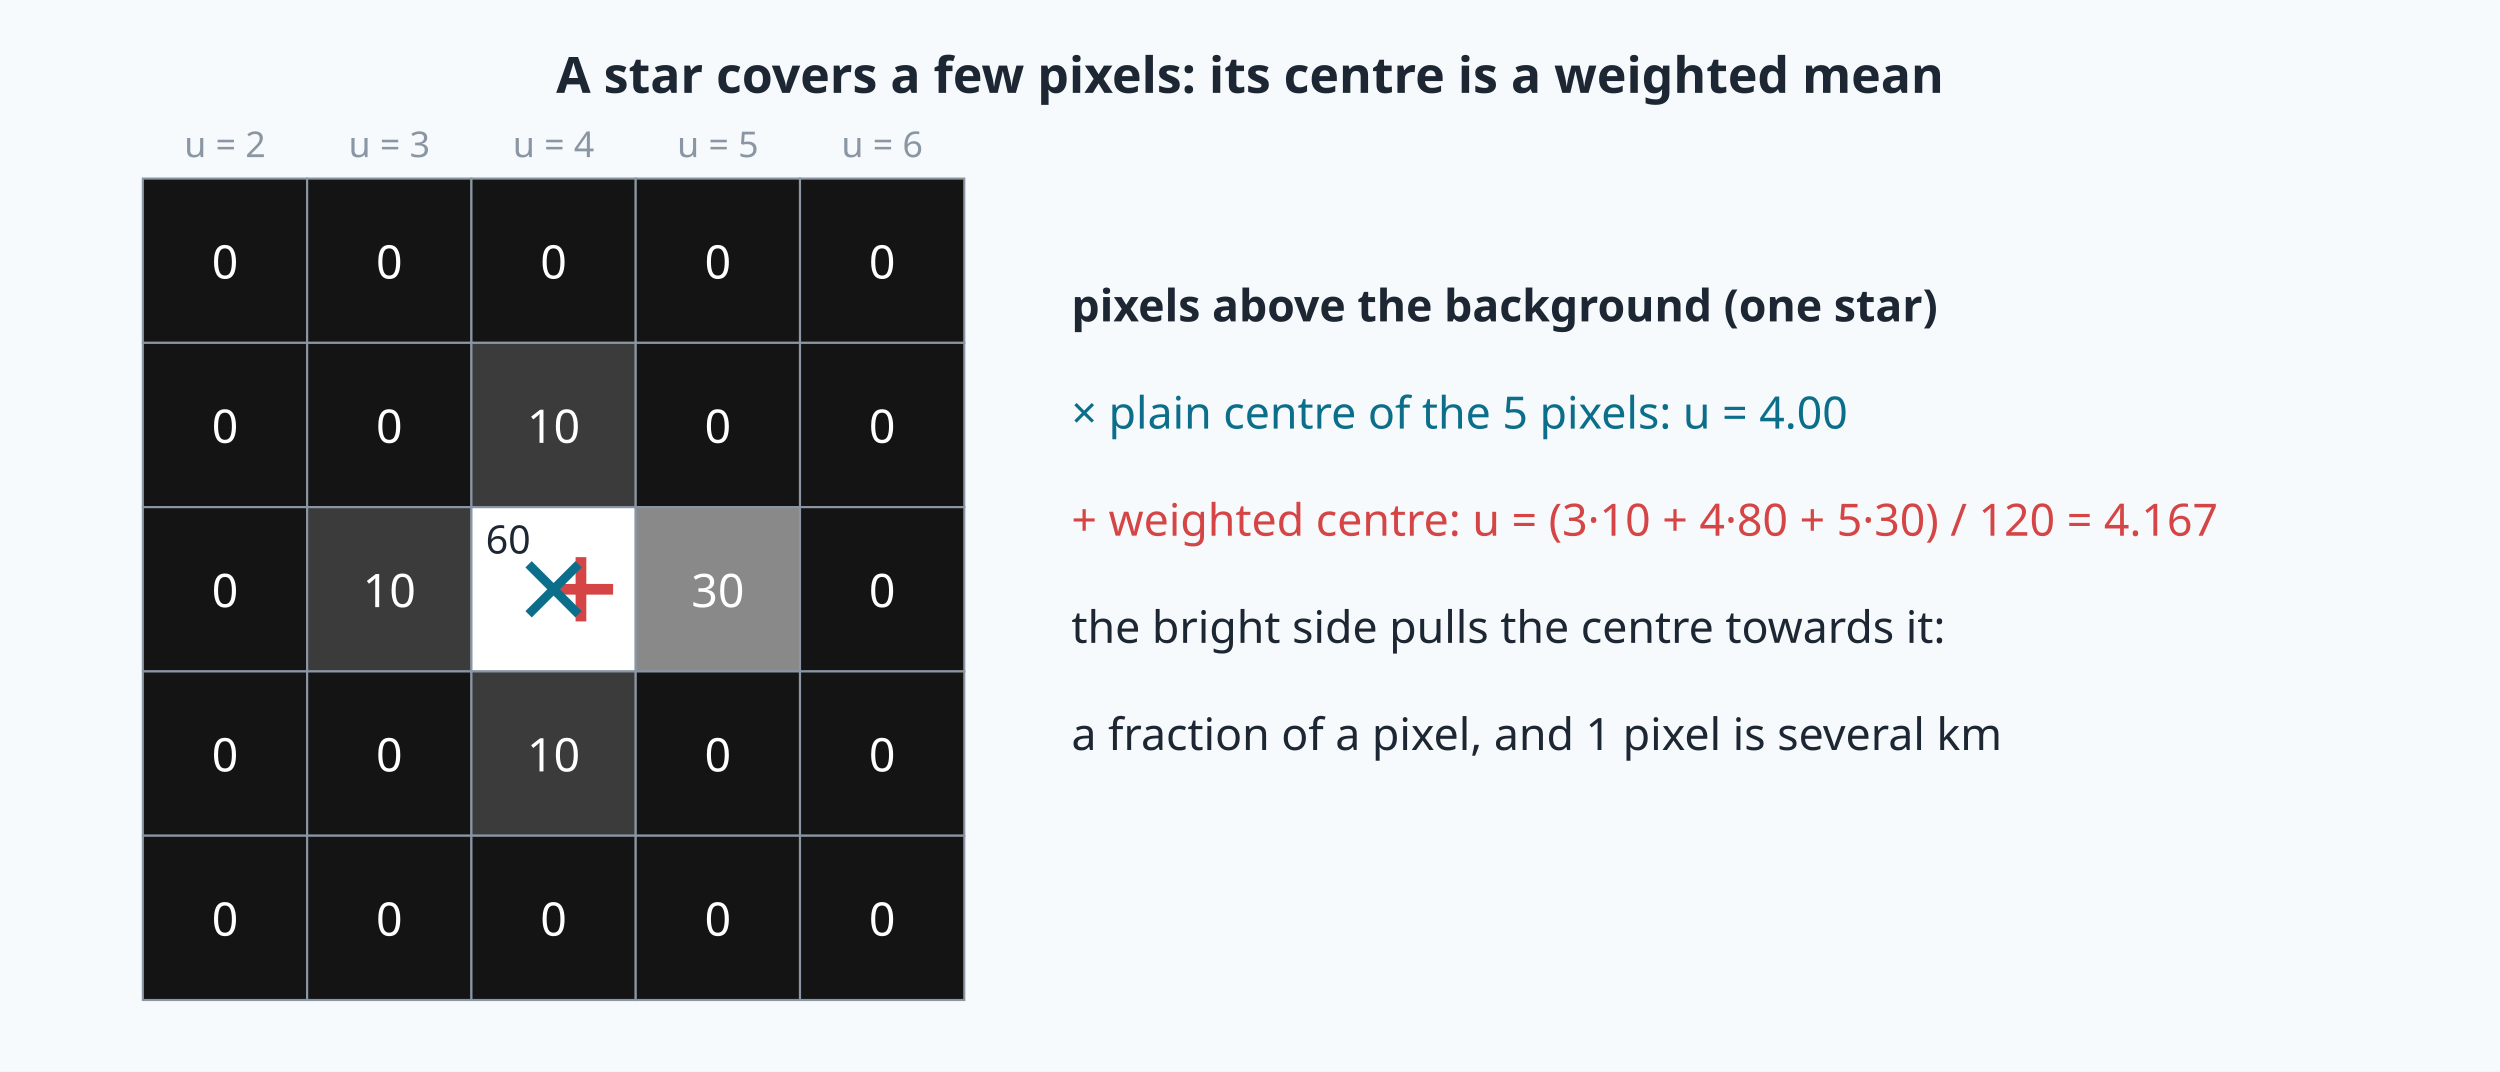
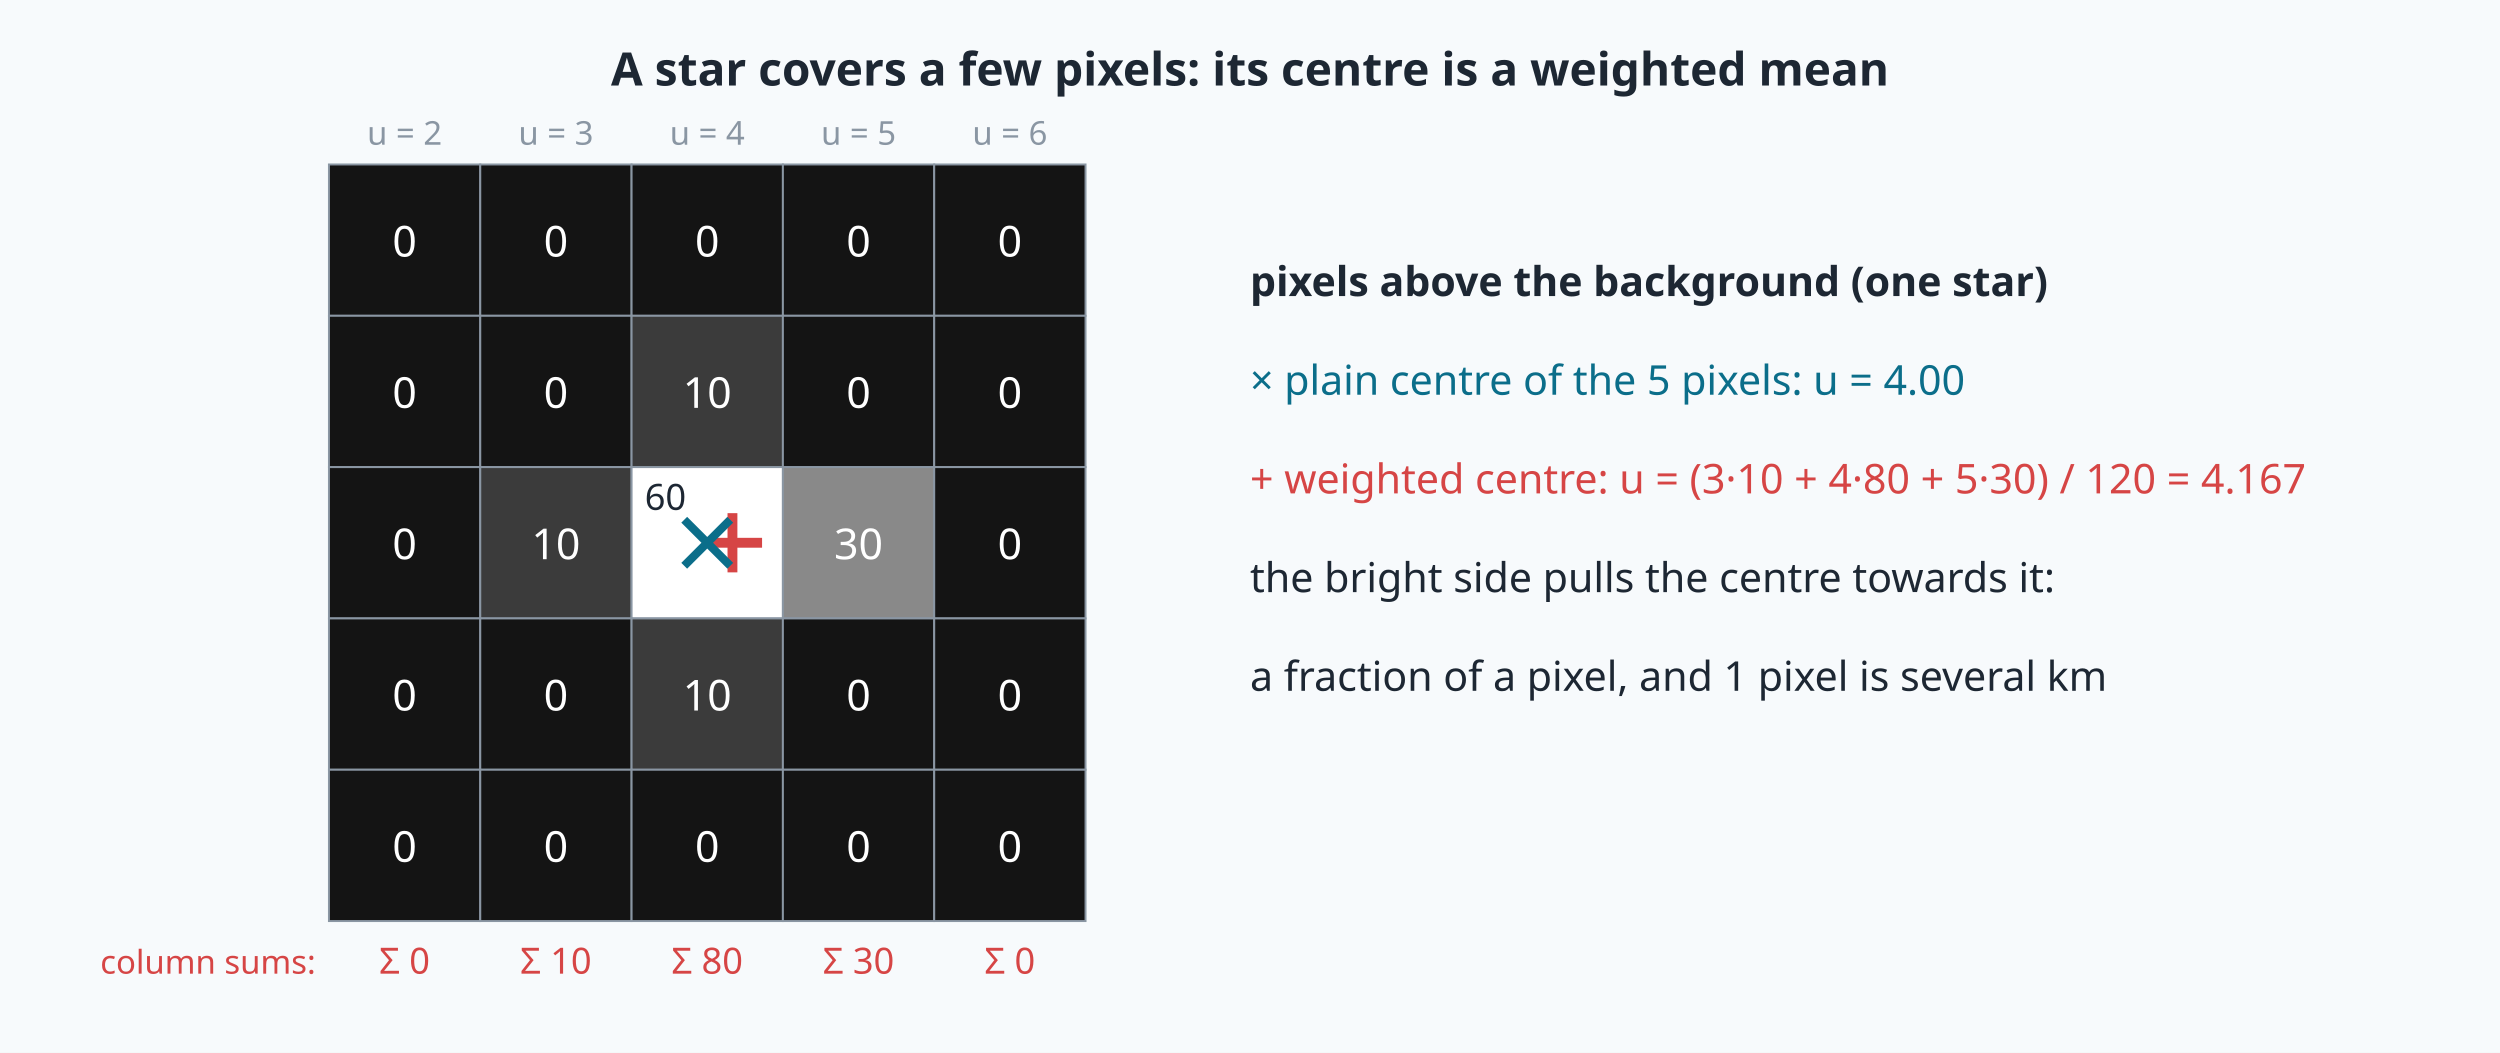
- <svg xmlns="http://www.w3.org/2000/svg" viewBox="0 0 700 300" font-family="sans-serif" font-size="13">
-   <rect width="700" height="300" fill="#f7fafc" />
+ <svg xmlns="http://www.w3.org/2000/svg" viewBox="0 0 760 320" font-family="sans-serif" font-size="13">
+   <rect width="760" height="320" fill="#f7fafc" />
  <defs>
    <marker id="mi" viewBox="0 0 10 10" refX="8" refY="5" markerWidth="7" markerHeight="7" orient="auto-start-reverse">
      <path d="M0 0L10 5L0 10z" fill="#1d2733" />
    </marker>
    <marker id="mr" viewBox="0 0 10 10" refX="8" refY="5" markerWidth="7" markerHeight="7" orient="auto-start-reverse">
      <path d="M0 0L10 5L0 10z" fill="#d64545" />
    </marker>
    <marker id="mb" viewBox="0 0 10 10" refX="8" refY="5" markerWidth="7" markerHeight="7" orient="auto-start-reverse">
      <path d="M0 0L10 5L0 10z" fill="#0b6e8a" />
    </marker>
    <marker id="mo" viewBox="0 0 10 10" refX="8" refY="5" markerWidth="7" markerHeight="7" orient="auto-start-reverse">
      <path d="M0 0L10 5L0 10z" fill="#a8680d" />
    </marker>
    <marker id="mg" viewBox="0 0 10 10" refX="8" refY="5" markerWidth="7" markerHeight="7" orient="auto-start-reverse">
      <path d="M0 0L10 5L0 10z" fill="#8a96a3" />
    </marker>
    <marker id="mn" viewBox="0 0 10 10" refX="8" refY="5" markerWidth="7" markerHeight="7" orient="auto-start-reverse">
      <path d="M0 0L10 5L0 10z" fill="#2e9e4f" />
    </marker>
  </defs>
-   <text x="350.0" y="26.0" text-anchor="middle" font-size="14" fill="#1d2733" font-weight="bold">A star covers a few pixels: its centre is a weighted mean</text>
-   <rect x="40" y="50" width="46" height="46" fill="rgb(20,20,20)" stroke="#8a96a3" stroke-width="0.6" />
-   <text x="63.0" y="78.0" text-anchor="middle" font-size="13" fill="#ffffff" font-weight="normal">0</text>
-   <rect x="86" y="50" width="46" height="46" fill="rgb(20,20,20)" stroke="#8a96a3" stroke-width="0.6" />
-   <text x="109.0" y="78.0" text-anchor="middle" font-size="13" fill="#ffffff" font-weight="normal">0</text>
-   <rect x="132" y="50" width="46" height="46" fill="rgb(20,20,20)" stroke="#8a96a3" stroke-width="0.6" />
-   <text x="155.0" y="78.0" text-anchor="middle" font-size="13" fill="#ffffff" font-weight="normal">0</text>
-   <rect x="178" y="50" width="46" height="46" fill="rgb(20,20,20)" stroke="#8a96a3" stroke-width="0.6" />
-   <text x="201.0" y="78.0" text-anchor="middle" font-size="13" fill="#ffffff" font-weight="normal">0</text>
-   <rect x="224" y="50" width="46" height="46" fill="rgb(20,20,20)" stroke="#8a96a3" stroke-width="0.6" />
-   <text x="247.0" y="78.0" text-anchor="middle" font-size="13" fill="#ffffff" font-weight="normal">0</text>
-   <rect x="40" y="96" width="46" height="46" fill="rgb(20,20,20)" stroke="#8a96a3" stroke-width="0.6" />
-   <text x="63.0" y="124.0" text-anchor="middle" font-size="13" fill="#ffffff" font-weight="normal">0</text>
-   <rect x="86" y="96" width="46" height="46" fill="rgb(20,20,20)" stroke="#8a96a3" stroke-width="0.6" />
-   <text x="109.0" y="124.0" text-anchor="middle" font-size="13" fill="#ffffff" font-weight="normal">0</text>
-   <rect x="132" y="96" width="46" height="46" fill="rgb(59,59,59)" stroke="#8a96a3" stroke-width="0.6" />
-   <text x="155.0" y="124.0" text-anchor="middle" font-size="13" fill="#ffffff" font-weight="normal">10</text>
-   <rect x="178" y="96" width="46" height="46" fill="rgb(20,20,20)" stroke="#8a96a3" stroke-width="0.6" />
-   <text x="201.0" y="124.0" text-anchor="middle" font-size="13" fill="#ffffff" font-weight="normal">0</text>
-   <rect x="224" y="96" width="46" height="46" fill="rgb(20,20,20)" stroke="#8a96a3" stroke-width="0.6" />
-   <text x="247.0" y="124.0" text-anchor="middle" font-size="13" fill="#ffffff" font-weight="normal">0</text>
-   <rect x="40" y="142" width="46" height="46" fill="rgb(20,20,20)" stroke="#8a96a3" stroke-width="0.6" />
-   <text x="63.0" y="170.0" text-anchor="middle" font-size="13" fill="#ffffff" font-weight="normal">0</text>
-   <rect x="86" y="142" width="46" height="46" fill="rgb(59,59,59)" stroke="#8a96a3" stroke-width="0.6" />
-   <text x="109.0" y="170.0" text-anchor="middle" font-size="13" fill="#ffffff" font-weight="normal">10</text>
-   <rect x="132" y="142" width="46" height="46" fill="rgb(255,255,255)" stroke="#8a96a3" stroke-width="0.6" />
-   <text x="136.0" y="155.0" text-anchor="start" font-size="11" fill="#1d2733" font-weight="normal">60</text>
-   <rect x="178" y="142" width="46" height="46" fill="rgb(137,137,137)" stroke="#8a96a3" stroke-width="0.6" />
-   <text x="201.0" y="170.0" text-anchor="middle" font-size="13" fill="#ffffff" font-weight="normal">30</text>
-   <rect x="224" y="142" width="46" height="46" fill="rgb(20,20,20)" stroke="#8a96a3" stroke-width="0.6" />
-   <text x="247.0" y="170.0" text-anchor="middle" font-size="13" fill="#ffffff" font-weight="normal">0</text>
-   <rect x="40" y="188" width="46" height="46" fill="rgb(20,20,20)" stroke="#8a96a3" stroke-width="0.6" />
-   <text x="63.0" y="216.0" text-anchor="middle" font-size="13" fill="#ffffff" font-weight="normal">0</text>
-   <rect x="86" y="188" width="46" height="46" fill="rgb(20,20,20)" stroke="#8a96a3" stroke-width="0.6" />
-   <text x="109.0" y="216.0" text-anchor="middle" font-size="13" fill="#ffffff" font-weight="normal">0</text>
-   <rect x="132" y="188" width="46" height="46" fill="rgb(59,59,59)" stroke="#8a96a3" stroke-width="0.6" />
-   <text x="155.0" y="216.0" text-anchor="middle" font-size="13" fill="#ffffff" font-weight="normal">10</text>
-   <rect x="178" y="188" width="46" height="46" fill="rgb(20,20,20)" stroke="#8a96a3" stroke-width="0.6" />
-   <text x="201.0" y="216.0" text-anchor="middle" font-size="13" fill="#ffffff" font-weight="normal">0</text>
-   <rect x="224" y="188" width="46" height="46" fill="rgb(20,20,20)" stroke="#8a96a3" stroke-width="0.6" />
-   <text x="247.0" y="216.0" text-anchor="middle" font-size="13" fill="#ffffff" font-weight="normal">0</text>
-   <rect x="40" y="234" width="46" height="46" fill="rgb(20,20,20)" stroke="#8a96a3" stroke-width="0.6" />
-   <text x="63.0" y="262.0" text-anchor="middle" font-size="13" fill="#ffffff" font-weight="normal">0</text>
-   <rect x="86" y="234" width="46" height="46" fill="rgb(20,20,20)" stroke="#8a96a3" stroke-width="0.6" />
-   <text x="109.0" y="262.0" text-anchor="middle" font-size="13" fill="#ffffff" font-weight="normal">0</text>
-   <rect x="132" y="234" width="46" height="46" fill="rgb(20,20,20)" stroke="#8a96a3" stroke-width="0.6" />
-   <text x="155.0" y="262.0" text-anchor="middle" font-size="13" fill="#ffffff" font-weight="normal">0</text>
-   <rect x="178" y="234" width="46" height="46" fill="rgb(20,20,20)" stroke="#8a96a3" stroke-width="0.6" />
-   <text x="201.0" y="262.0" text-anchor="middle" font-size="13" fill="#ffffff" font-weight="normal">0</text>
-   <rect x="224" y="234" width="46" height="46" fill="rgb(20,20,20)" stroke="#8a96a3" stroke-width="0.6" />
-   <text x="247.0" y="262.0" text-anchor="middle" font-size="13" fill="#ffffff" font-weight="normal">0</text>
-   <text x="63.0" y="44.0" text-anchor="middle" font-size="10" fill="#8a96a3" font-weight="normal">u = 2</text>
-   <text x="109.0" y="44.0" text-anchor="middle" font-size="10" fill="#8a96a3" font-weight="normal">u = 3</text>
-   <text x="155.0" y="44.0" text-anchor="middle" font-size="10" fill="#8a96a3" font-weight="normal">u = 4</text>
-   <text x="201.0" y="44.0" text-anchor="middle" font-size="10" fill="#8a96a3" font-weight="normal">u = 5</text>
-   <text x="247.0" y="44.0" text-anchor="middle" font-size="10" fill="#8a96a3" font-weight="normal">u = 6</text>
-   <path d="M153.667,165.0H171.667M162.667,156.0V174.0" stroke="#d64545" stroke-width="3" />
-   <path d="M148.0,158.0L162.0,172.0M148.0,172.0L162.0,158.0" stroke="#0b6e8a" stroke-width="2.5" />
-   <text x="300.0" y="90.0" text-anchor="start" font-size="12.5" fill="#1d2733" font-weight="bold">pixels above the background (one star)</text>
-   <text x="300.0" y="120.0" text-anchor="start" font-size="12.5" fill="#0b6e8a" font-weight="normal">× plain centre of the 5 pixels: u = 4.00</text>
-   <text x="300.0" y="150.0" text-anchor="start" font-size="12.5" fill="#d64545" font-weight="normal">+ weighted centre: u = (3·10 + 4·80 + 5·30) / 120 = 4.167</text>
-   <text x="300.0" y="180.0" text-anchor="start" font-size="12.5" fill="#1d2733" font-weight="normal">the bright side pulls the centre towards it:</text>
-   <text x="300.0" y="210.0" text-anchor="start" font-size="12.5" fill="#1d2733" font-weight="normal">a fraction of a pixel, and 1 pixel is several km</text>
+   <text x="380.0" y="26.0" text-anchor="middle" font-size="14" fill="#1d2733" font-weight="bold">A star covers a few pixels: its centre is a weighted mean</text>
+   <rect x="100" y="50" width="46" height="46" fill="rgb(20,20,20)" stroke="#8a96a3" stroke-width="0.6" />
+   <text x="123.0" y="78.0" text-anchor="middle" font-size="13" fill="#ffffff" font-weight="normal">0</text>
+   <rect x="146" y="50" width="46" height="46" fill="rgb(20,20,20)" stroke="#8a96a3" stroke-width="0.6" />
+   <text x="169.0" y="78.0" text-anchor="middle" font-size="13" fill="#ffffff" font-weight="normal">0</text>
+   <rect x="192" y="50" width="46" height="46" fill="rgb(20,20,20)" stroke="#8a96a3" stroke-width="0.6" />
+   <text x="215.0" y="78.0" text-anchor="middle" font-size="13" fill="#ffffff" font-weight="normal">0</text>
+   <rect x="238" y="50" width="46" height="46" fill="rgb(20,20,20)" stroke="#8a96a3" stroke-width="0.6" />
+   <text x="261.0" y="78.0" text-anchor="middle" font-size="13" fill="#ffffff" font-weight="normal">0</text>
+   <rect x="284" y="50" width="46" height="46" fill="rgb(20,20,20)" stroke="#8a96a3" stroke-width="0.6" />
+   <text x="307.0" y="78.0" text-anchor="middle" font-size="13" fill="#ffffff" font-weight="normal">0</text>
+   <rect x="100" y="96" width="46" height="46" fill="rgb(20,20,20)" stroke="#8a96a3" stroke-width="0.6" />
+   <text x="123.0" y="124.0" text-anchor="middle" font-size="13" fill="#ffffff" font-weight="normal">0</text>
+   <rect x="146" y="96" width="46" height="46" fill="rgb(20,20,20)" stroke="#8a96a3" stroke-width="0.6" />
+   <text x="169.0" y="124.0" text-anchor="middle" font-size="13" fill="#ffffff" font-weight="normal">0</text>
+   <rect x="192" y="96" width="46" height="46" fill="rgb(59,59,59)" stroke="#8a96a3" stroke-width="0.6" />
+   <text x="215.0" y="124.0" text-anchor="middle" font-size="13" fill="#ffffff" font-weight="normal">10</text>
+   <rect x="238" y="96" width="46" height="46" fill="rgb(20,20,20)" stroke="#8a96a3" stroke-width="0.6" />
+   <text x="261.0" y="124.0" text-anchor="middle" font-size="13" fill="#ffffff" font-weight="normal">0</text>
+   <rect x="284" y="96" width="46" height="46" fill="rgb(20,20,20)" stroke="#8a96a3" stroke-width="0.6" />
+   <text x="307.0" y="124.0" text-anchor="middle" font-size="13" fill="#ffffff" font-weight="normal">0</text>
+   <rect x="100" y="142" width="46" height="46" fill="rgb(20,20,20)" stroke="#8a96a3" stroke-width="0.6" />
+   <text x="123.0" y="170.0" text-anchor="middle" font-size="13" fill="#ffffff" font-weight="normal">0</text>
+   <rect x="146" y="142" width="46" height="46" fill="rgb(59,59,59)" stroke="#8a96a3" stroke-width="0.6" />
+   <text x="169.0" y="170.0" text-anchor="middle" font-size="13" fill="#ffffff" font-weight="normal">10</text>
+   <rect x="192" y="142" width="46" height="46" fill="rgb(255,255,255)" stroke="#8a96a3" stroke-width="0.6" />
+   <text x="196.0" y="155.0" text-anchor="start" font-size="11" fill="#1d2733" font-weight="normal">60</text>
+   <rect x="238" y="142" width="46" height="46" fill="rgb(137,137,137)" stroke="#8a96a3" stroke-width="0.6" />
+   <text x="261.0" y="170.0" text-anchor="middle" font-size="13" fill="#ffffff" font-weight="normal">30</text>
+   <rect x="284" y="142" width="46" height="46" fill="rgb(20,20,20)" stroke="#8a96a3" stroke-width="0.6" />
+   <text x="307.0" y="170.0" text-anchor="middle" font-size="13" fill="#ffffff" font-weight="normal">0</text>
+   <rect x="100" y="188" width="46" height="46" fill="rgb(20,20,20)" stroke="#8a96a3" stroke-width="0.6" />
+   <text x="123.0" y="216.0" text-anchor="middle" font-size="13" fill="#ffffff" font-weight="normal">0</text>
+   <rect x="146" y="188" width="46" height="46" fill="rgb(20,20,20)" stroke="#8a96a3" stroke-width="0.6" />
+   <text x="169.0" y="216.0" text-anchor="middle" font-size="13" fill="#ffffff" font-weight="normal">0</text>
+   <rect x="192" y="188" width="46" height="46" fill="rgb(59,59,59)" stroke="#8a96a3" stroke-width="0.6" />
+   <text x="215.0" y="216.0" text-anchor="middle" font-size="13" fill="#ffffff" font-weight="normal">10</text>
+   <rect x="238" y="188" width="46" height="46" fill="rgb(20,20,20)" stroke="#8a96a3" stroke-width="0.6" />
+   <text x="261.0" y="216.0" text-anchor="middle" font-size="13" fill="#ffffff" font-weight="normal">0</text>
+   <rect x="284" y="188" width="46" height="46" fill="rgb(20,20,20)" stroke="#8a96a3" stroke-width="0.6" />
+   <text x="307.0" y="216.0" text-anchor="middle" font-size="13" fill="#ffffff" font-weight="normal">0</text>
+   <rect x="100" y="234" width="46" height="46" fill="rgb(20,20,20)" stroke="#8a96a3" stroke-width="0.6" />
+   <text x="123.0" y="262.0" text-anchor="middle" font-size="13" fill="#ffffff" font-weight="normal">0</text>
+   <rect x="146" y="234" width="46" height="46" fill="rgb(20,20,20)" stroke="#8a96a3" stroke-width="0.6" />
+   <text x="169.0" y="262.0" text-anchor="middle" font-size="13" fill="#ffffff" font-weight="normal">0</text>
+   <rect x="192" y="234" width="46" height="46" fill="rgb(20,20,20)" stroke="#8a96a3" stroke-width="0.6" />
+   <text x="215.0" y="262.0" text-anchor="middle" font-size="13" fill="#ffffff" font-weight="normal">0</text>
+   <rect x="238" y="234" width="46" height="46" fill="rgb(20,20,20)" stroke="#8a96a3" stroke-width="0.6" />
+   <text x="261.0" y="262.0" text-anchor="middle" font-size="13" fill="#ffffff" font-weight="normal">0</text>
+   <rect x="284" y="234" width="46" height="46" fill="rgb(20,20,20)" stroke="#8a96a3" stroke-width="0.6" />
+   <text x="307.0" y="262.0" text-anchor="middle" font-size="13" fill="#ffffff" font-weight="normal">0</text>
+   <text x="123.0" y="44.0" text-anchor="middle" font-size="10" fill="#8a96a3" font-weight="normal">u = 2</text>
+   <text x="123.0" y="296.0" text-anchor="middle" font-size="11" fill="#d64545" font-weight="normal">Σ 0</text>
+   <text x="169.0" y="44.0" text-anchor="middle" font-size="10" fill="#8a96a3" font-weight="normal">u = 3</text>
+   <text x="169.0" y="296.0" text-anchor="middle" font-size="11" fill="#d64545" font-weight="normal">Σ 10</text>
+   <text x="215.0" y="44.0" text-anchor="middle" font-size="10" fill="#8a96a3" font-weight="normal">u = 4</text>
+   <text x="215.0" y="296.0" text-anchor="middle" font-size="11" fill="#d64545" font-weight="normal">Σ 80</text>
+   <text x="261.0" y="44.0" text-anchor="middle" font-size="10" fill="#8a96a3" font-weight="normal">u = 5</text>
+   <text x="261.0" y="296.0" text-anchor="middle" font-size="11" fill="#d64545" font-weight="normal">Σ 30</text>
+   <text x="307.0" y="44.0" text-anchor="middle" font-size="10" fill="#8a96a3" font-weight="normal">u = 6</text>
+   <text x="307.0" y="296.0" text-anchor="middle" font-size="11" fill="#d64545" font-weight="normal">Σ 0</text>
+   <text x="96.0" y="296.0" text-anchor="end" font-size="10" fill="#d64545" font-weight="normal">column sums:</text>
+   <path d="M213.667,165.0H231.667M222.667,156.0V174.0" stroke="#d64545" stroke-width="3" />
+   <path d="M208.0,158.0L222.0,172.0M208.0,172.0L222.0,158.0" stroke="#0b6e8a" stroke-width="2.5" />
+   <text x="380.0" y="90.0" text-anchor="start" font-size="12.5" fill="#1d2733" font-weight="bold">pixels above the background (one star)</text>
+   <text x="380.0" y="120.0" text-anchor="start" font-size="12.5" fill="#0b6e8a" font-weight="normal">× plain centre of the 5 pixels: u = 4.00</text>
+   <text x="380.0" y="150.0" text-anchor="start" font-size="12.5" fill="#d64545" font-weight="normal">+ weighted centre: u = (3·10 + 4·80 + 5·30) / 120 = 4.167</text>
+   <text x="380.0" y="180.0" text-anchor="start" font-size="12.5" fill="#1d2733" font-weight="normal">the bright side pulls the centre towards it:</text>
+   <text x="380.0" y="210.0" text-anchor="start" font-size="12.5" fill="#1d2733" font-weight="normal">a fraction of a pixel, and 1 pixel is several km</text>
</svg>
